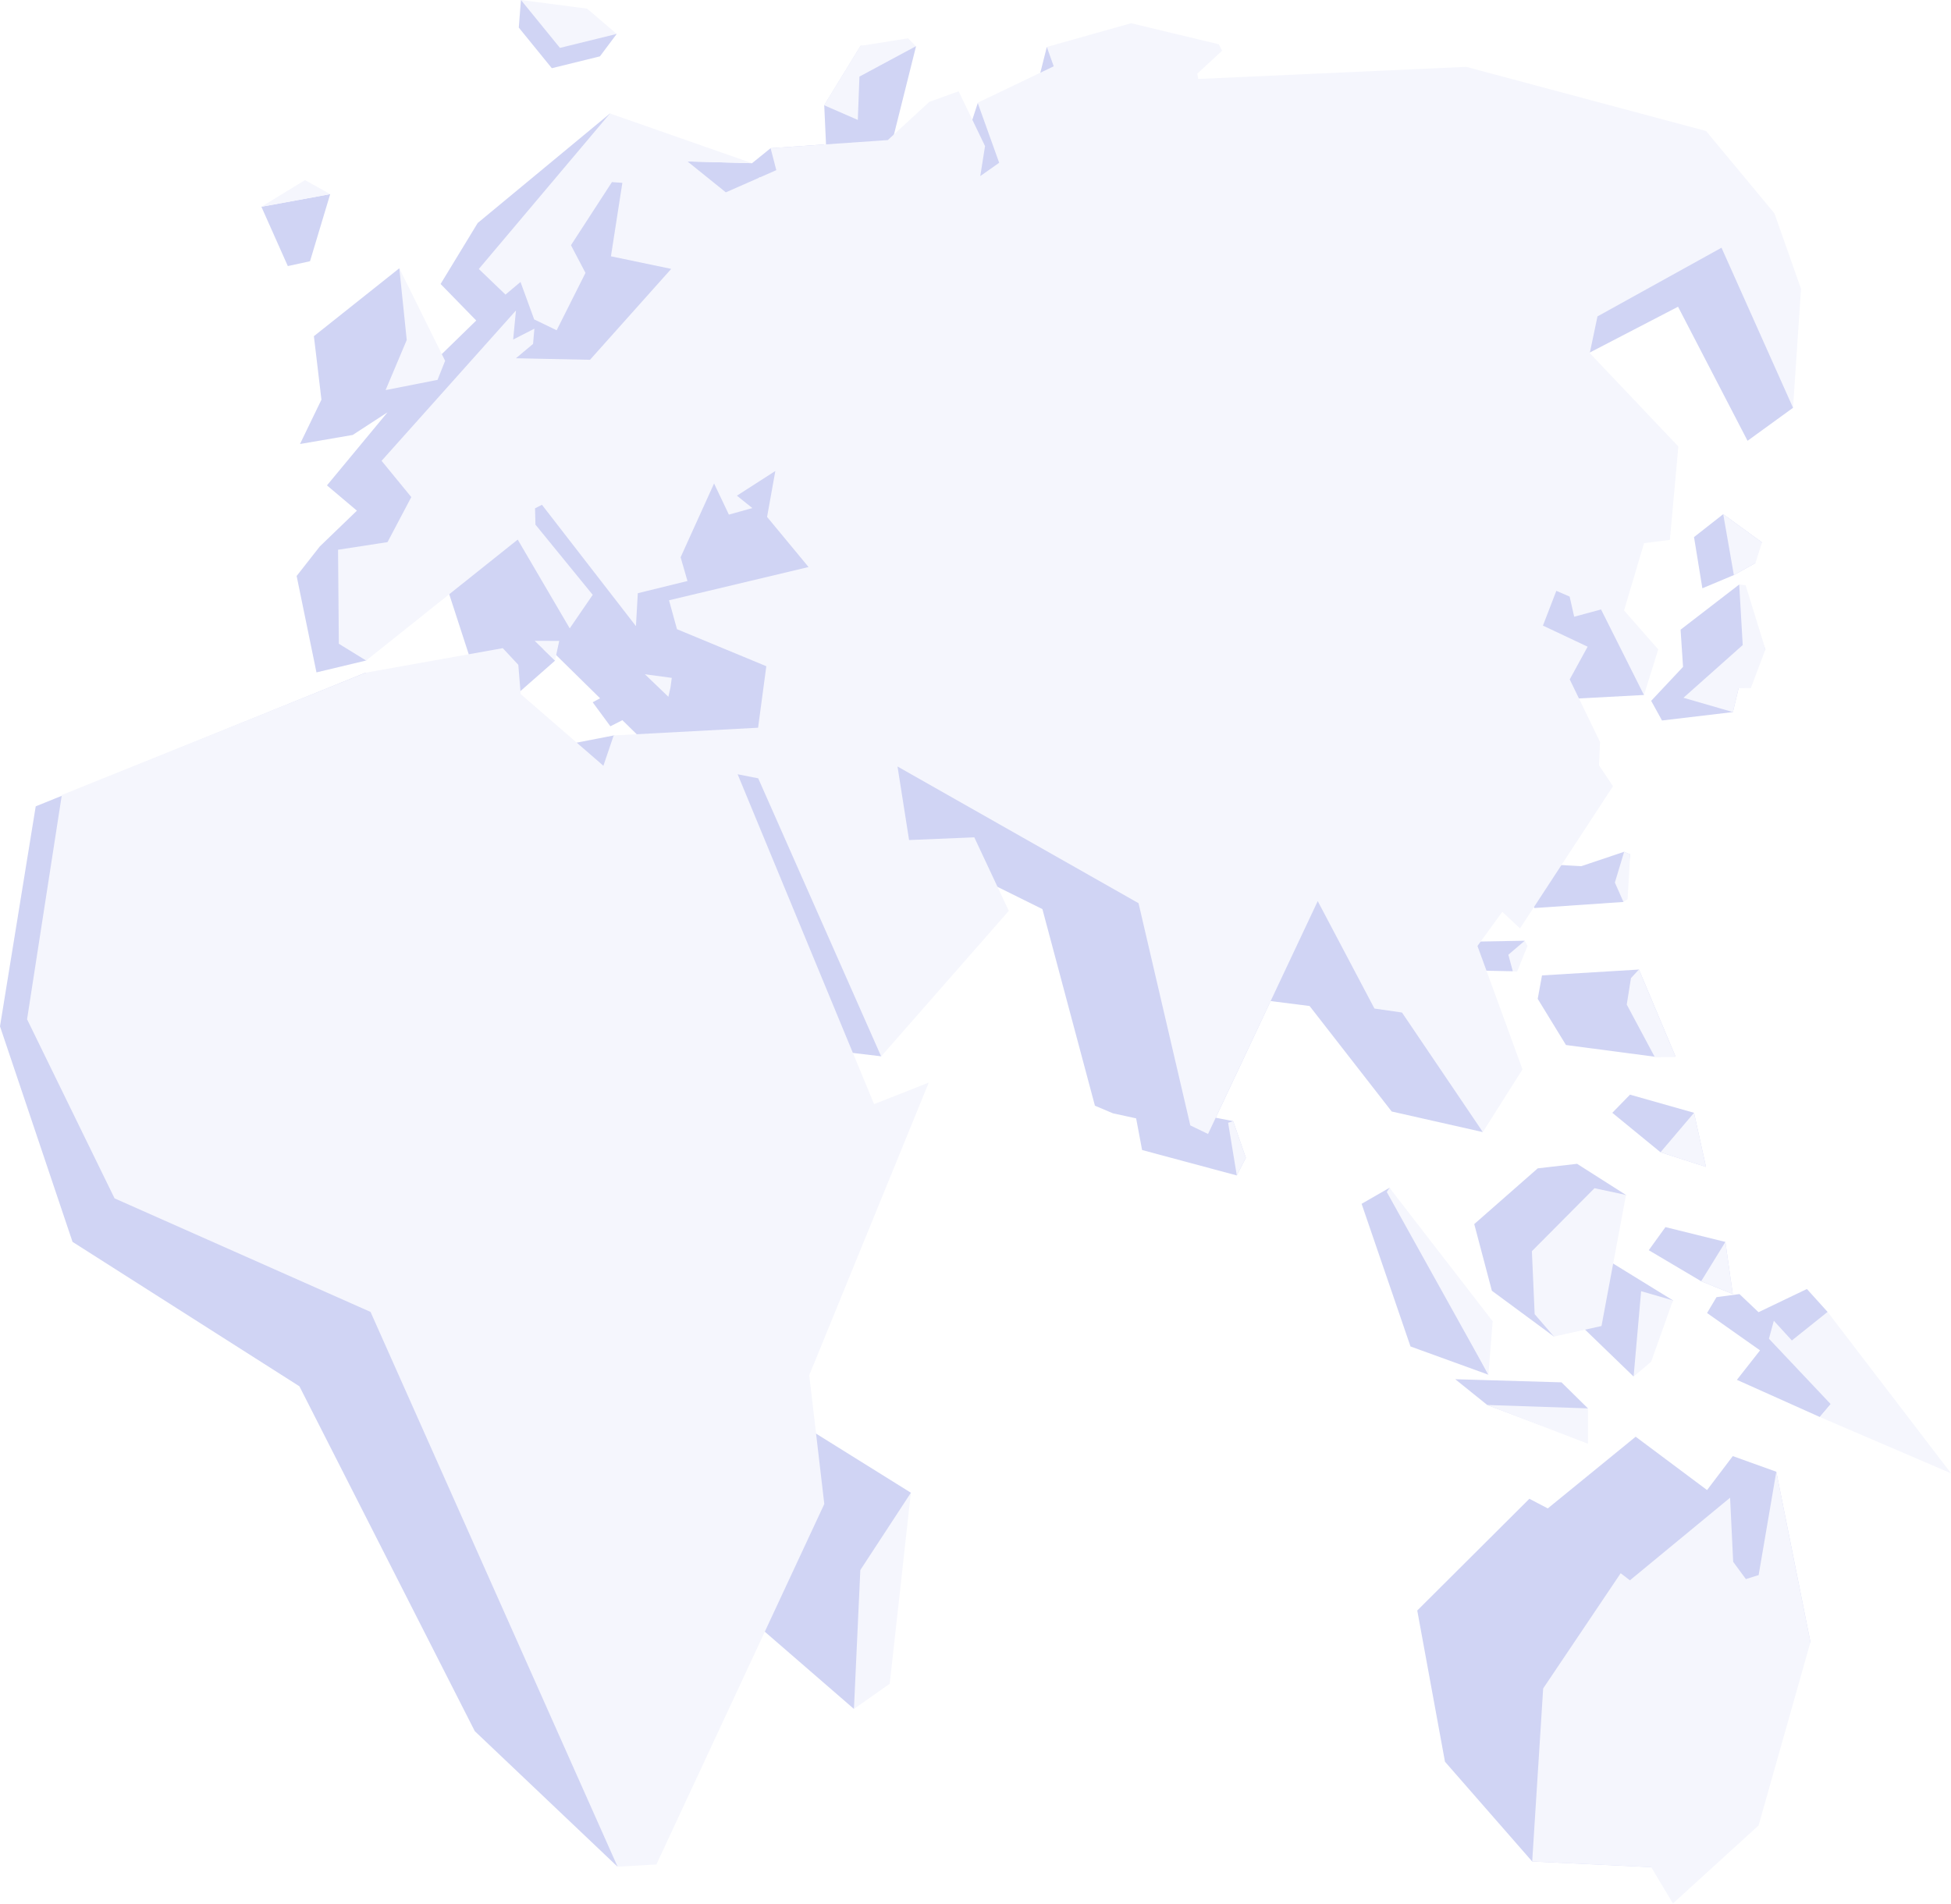
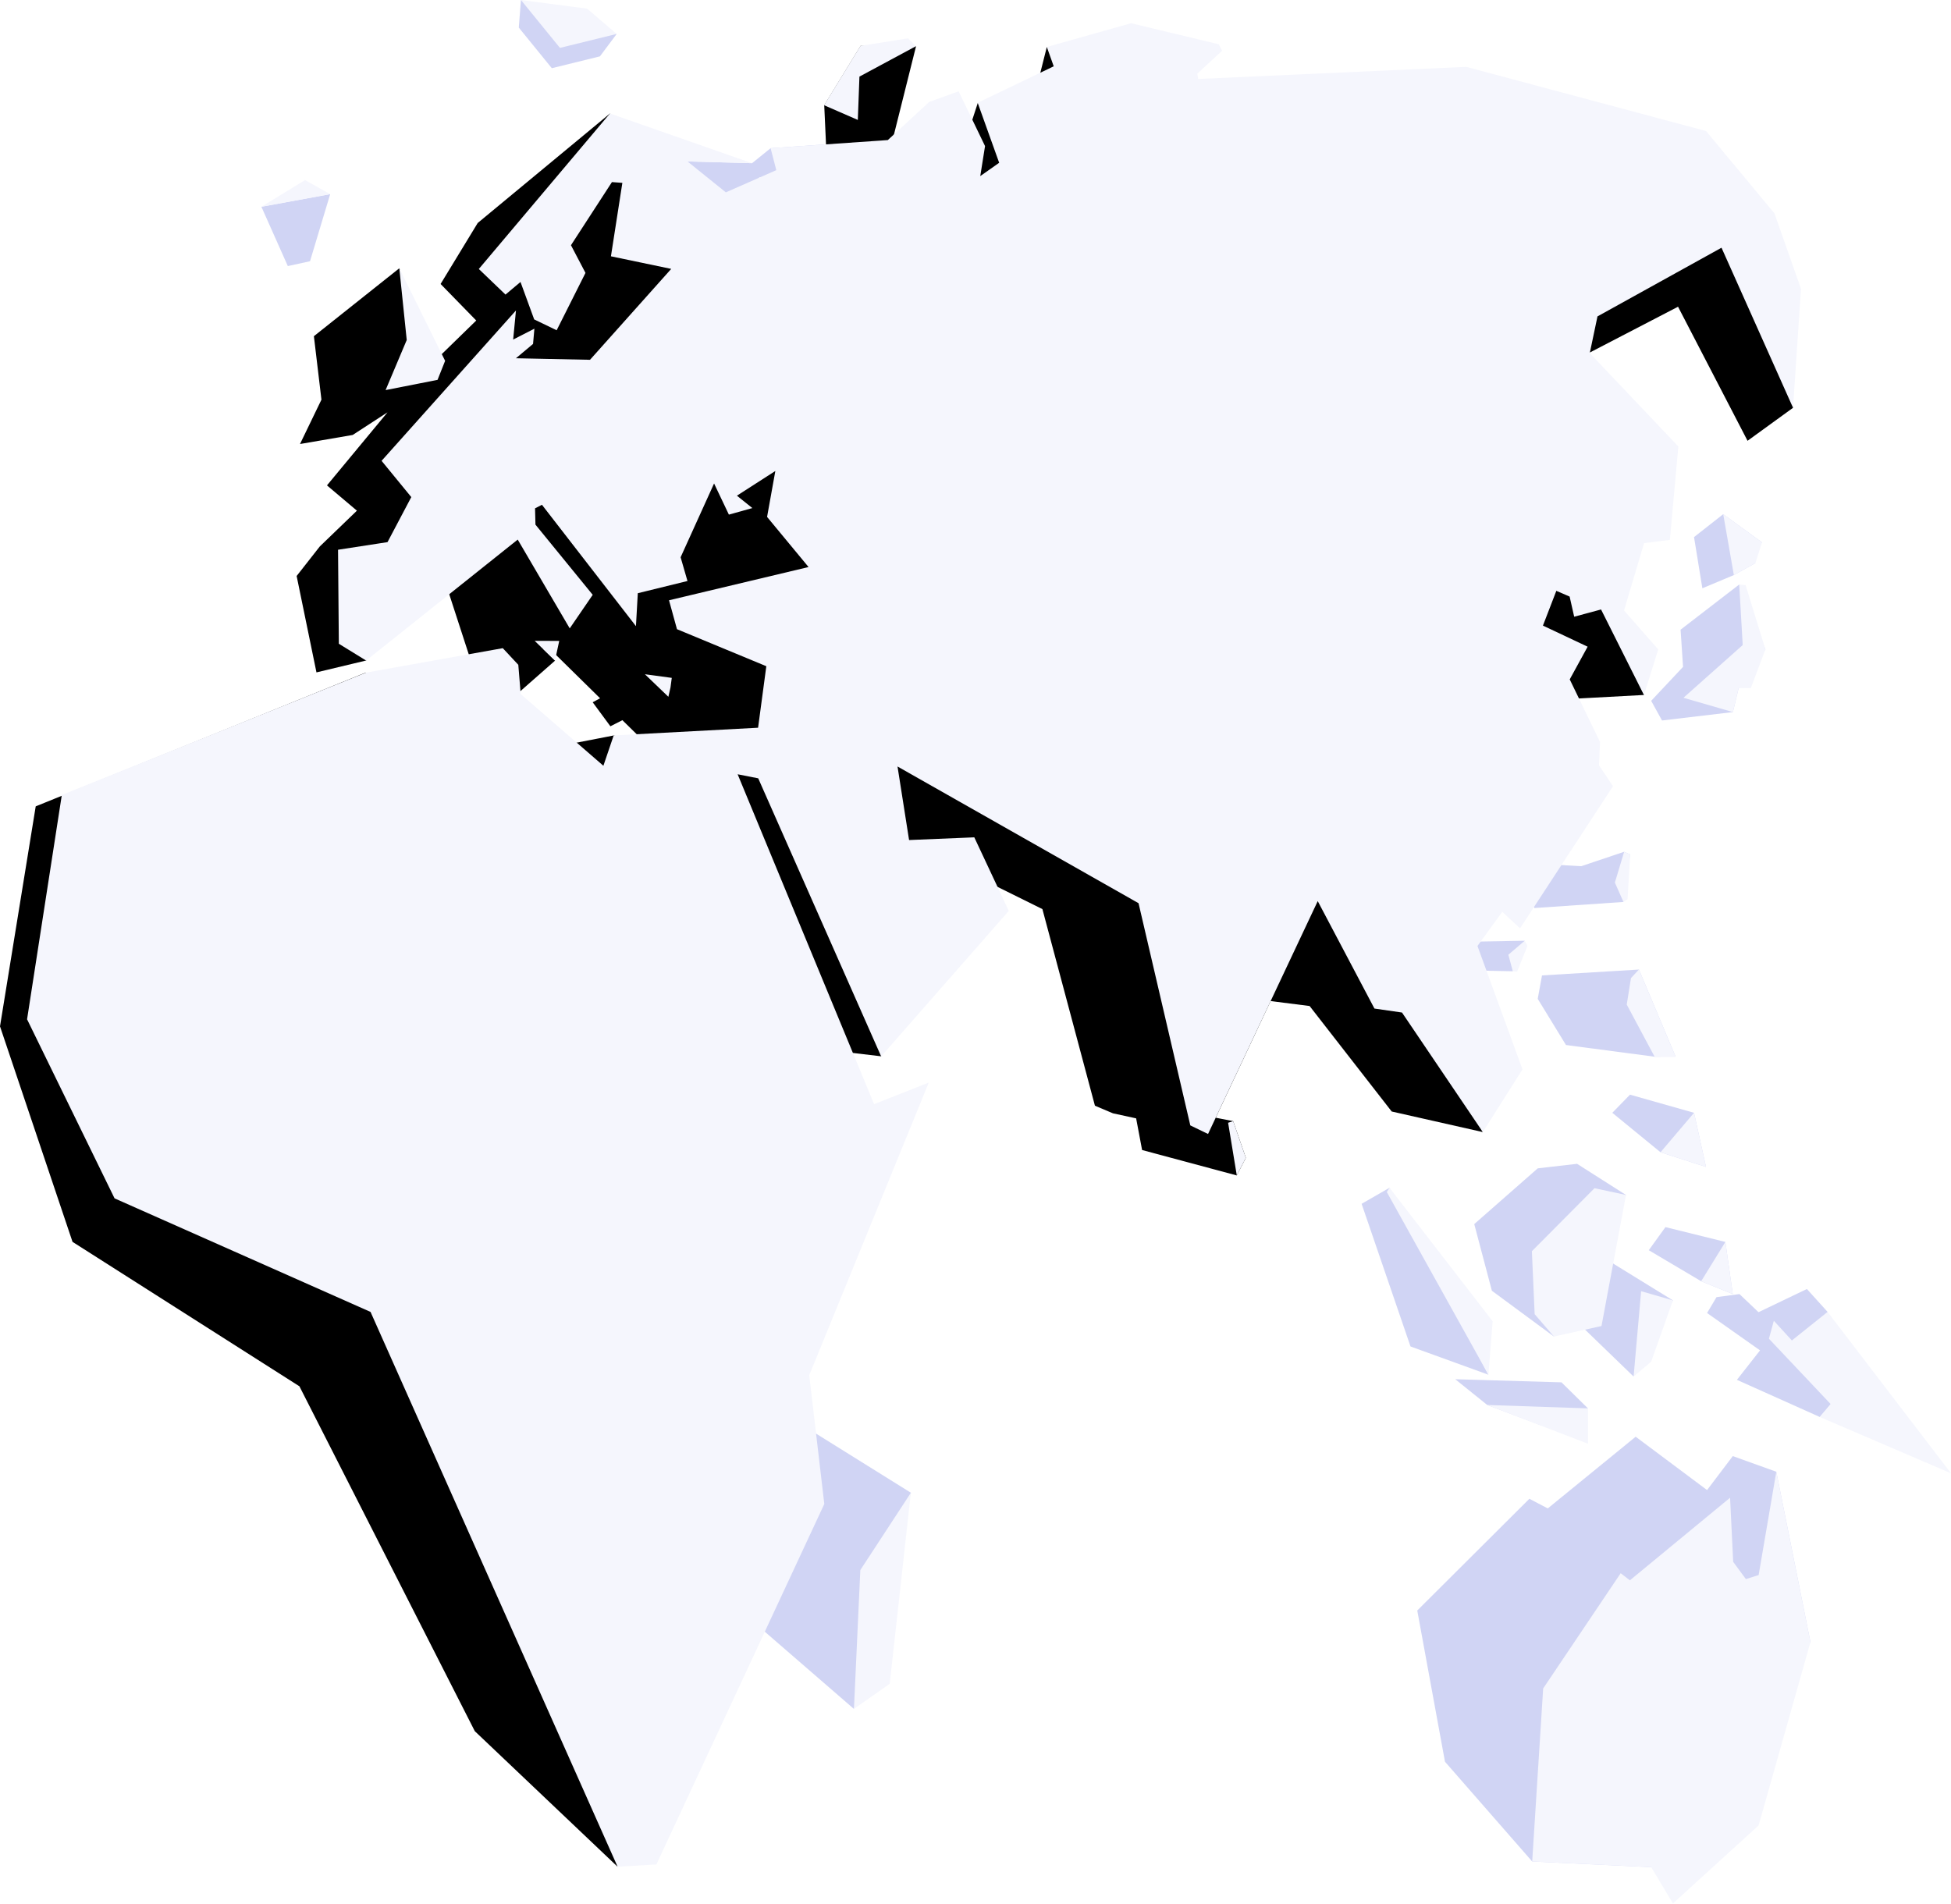
<svg xmlns="http://www.w3.org/2000/svg" viewBox="0 0 568.66 554.85">
-   <path fill="#d0d4f4" d="M432.2 330l-28.14-54 7.33-8.82 5.25 4.28 27.49-36.67-4.13-5.37.31-6-9-16.16 5.3-8.44-13.23-5.44 4-9 3.93 1.48 1.35 5.2 7.94-1.87 8.62 15 30-1.61L469 176.1l-15.65-4 7.63-.86 2.51-24.08-26.25-24.06 2.29-9.47 18.09-7.88 31.48-16.34 20.26 39.08 13.26-9.62-9-52.56-41.94-.51-70.97-16.56-79.27 3.11-.26-1.35 7.33-5.91-1-1.67-22.39-29.73-4.94 19.58L285 30l-6.24 19.14-18.4 7.69.2-.39-1-13.22L267 13.48l-16.16-.1-10.6 17.29 1.28 28-11.82 9.48L195 70.2l1.69 5.66-18.9-42.78L139.24 65l-10.82 17.78 10.39 10.65-12.9 12.57-9.52-27.8L91.49 98l2.2 18.5-6.25 12.93 15.36-2.64 10.15-6.6-17.65 21.3 8.73 7.37-10.81 10.42-6.76 8.62 5.78 28.1 14.47-3.46 18.64-29.45 2-.91L140 201.1l-7.1 6.39 7.11 4.23 21.78-19.15-3.43-3.35 1.1-.86 15.45 15.19-2.16 1.16 5.16 7 3.5-1.78 7.3 7.17-9.81-2.72-80.19 15.55-15.14-.41L121.11 211l-.7-7.56-13.78-7.39-96.22 39L0 299.18 21.14 362l66.13 42.1 51.12 100.53L180 544.14 210.92 420l-4.46-33.23 35.34-75.49-16.17 5.57-41.1-84.85.73-.31 5.11 7.73 1-6.68 36.37 71.74 29.11 3.43-1.59-59.91-19.29.7-3.42-19 71.28 35.3 15.31 57.31 5.25 2.22 6.76 1.47 1.74 9.23 27.6 7.41 2.64-5.14-3.7-10.69-5.08-1 16-34 11.36 1.44L405.64 324zM257 77.41l1.41-7.75-2.41-4.31 1.69-3.35 4.9 12z" />
+   <path fill="#000" d="M432.2 330l-28.14-54 7.33-8.82 5.25 4.28 27.49-36.67-4.13-5.37.31-6-9-16.16 5.3-8.44-13.23-5.44 4-9 3.93 1.48 1.35 5.2 7.94-1.87 8.62 15 30-1.61L469 176.1l-15.65-4 7.63-.86 2.51-24.08-26.25-24.06 2.29-9.47 18.09-7.88 31.48-16.34 20.26 39.08 13.26-9.62-9-52.56-41.94-.51-70.97-16.56-79.27 3.11-.26-1.35 7.33-5.91-1-1.67-22.39-29.73-4.94 19.58L285 30l-6.24 19.14-18.4 7.69.2-.39-1-13.22L267 13.48l-16.16-.1-10.6 17.29 1.28 28-11.82 9.48L195 70.2l1.69 5.66-18.9-42.78L139.24 65l-10.82 17.78 10.39 10.65-12.9 12.57-9.52-27.8L91.49 98l2.2 18.5-6.25 12.93 15.36-2.64 10.15-6.6-17.65 21.3 8.73 7.37-10.81 10.42-6.76 8.62 5.78 28.1 14.47-3.46 18.64-29.45 2-.91L140 201.1l-7.1 6.39 7.11 4.23 21.78-19.15-3.43-3.35 1.1-.86 15.45 15.19-2.16 1.16 5.16 7 3.5-1.78 7.3 7.17-9.81-2.72-80.19 15.55-15.14-.41L121.11 211l-.7-7.56-13.78-7.39-96.22 39L0 299.18 21.14 362l66.13 42.1 51.12 100.53L180 544.14 210.92 420l-4.46-33.23 35.34-75.49-16.17 5.57-41.1-84.85.73-.31 5.11 7.73 1-6.68 36.37 71.74 29.11 3.43-1.59-59.91-19.29.7-3.42-19 71.28 35.3 15.31 57.31 5.25 2.22 6.76 1.47 1.74 9.23 27.6 7.41 2.64-5.14-3.7-10.69-5.08-1 16-34 11.36 1.44L405.64 324zM257 77.41l1.41-7.75-2.41-4.31 1.69-3.35 4.9 12z" />
  <path fill="#d0d4f4" d="M413.19 278.3l1.31 4.26 26.44.56 3.48-8.9-26.39.47-4.84 3.61zM424.16 402.04l9.33 7.51 15.77 5.96 13.58-4.97-7.71-7.59-30.97-.91zM487.62 379.06l-22.33-13.75 8.64-16.98-14.26-9.08-11.46 1.32-18.51 16.25 5.14 19.43 18.09 13.35 5.63-11.07-.2 5.54 17.79 17.19 11.47-22.2zM134.23 195.04l-7.25-.01 5.99 5.09 1.26-5.08zM216.29 436.53l3.4 36.32 29.21 25.3 16.6-63.02-28.97-18.06-20.24 19.46zM210.81 59.12l9.98 3.8.47-11.18 16.69-2.21 2.24-7.42-15.58 1.09-5.41 4.37-18.82-.51 3.32 13.21 7.11-1.15zM174.86 16.43l4.89-6.54L151.84 0l-.63 8.04 9.63 11.84 14.02-3.45zM90.36 76.15l5.88-19.56-20.05 3.68 7.7 17.29 6.47-1.41zM449.45 284.33l-1.25 6.83 8.24 13.46 25.83 3.41 6.12-.02-10.68-25.39-28.26 1.71zM405 346.23l-8.13 4.68 14.25 41.58 22.71 8.24-28.83-54.5zM505.06 424.45l-7.5 9.9-20.81-15.55-25.62 20.9-5.36-2.81-32.68 32.57 8.08 44.08 25.42 29.08 34.68 1.65 46.42-65.58-9.95-49.68-12.68-4.56zM526.66 375.74l-14.1 6.76-5.56-5.28-6.69.9-2.75 4.62L513 393.63l-6.74 8.59 24.16 10.83 3.18-3.75-.91-26.88-6.03-6.68zM477.08 144.96l-18-15.48 17.38 30.97.62-15.49zM460.9 252.49l-13.47-.75-2.74 7.95 2.54 5 25.96-1.77 1.96-13.85-1.76-.78-12.49 4.2zM502.27 149.88l-8.51 6.68 2.43 14.92 9.18-3.85 6.28-3.5-1.59-2.44 3.51-3.58-11.3-8.23zM469.94 324.38l14.05 11.5 13.26 4.27-3.49-15.77-18.66-5.29-5.16 5.29z" />
  <path fill="#d0d4f4" d="M505.06 377.22l-2.16-15.2-17.47-4.32-4.86 6.73 15.27 9.05 9.22 3.74zM506.76 200.6l7.81-11.3-7.64-18.92-17.09 13.17.72 10.84-9.29 9.9 3.16 5.73 20.66-2.45 1.67-6.97z" />
  <path fill="#f5f6fd" d="M432.2 329.99l11.56-18.27-13.12-35.97 7.23-9.96 5.17 4.83 27.1-41.43-4.08-6.12.31-6.77-8.84-18.26 5.22-9.53-13.03-6.15 3.91-10.14 3.87 1.68 1.33 5.87 7.83-2.11 12.51 24.95 4.16-13.31-9.97-11.36 5.84-19.61 7.52-.96 2.47-27.22-25.82-27.22 2.25-10.7 36.15-20.02 20.85 46.66 2.32-34.68-7.74-21.99-19.94-24.01-69.89-18.7-78.13 3.53-.26-1.55 7.22-6.67-.96-1.89-25.57-6.14-24.55 6.92 2.01 5.64-22.17 10.62 6.27 17.5-5.51 3.88 1.39-8.75-7.7-15.97-8.55 3.09-12.09 11.13-34.16 2.37 1.66 6.4-14.71 6.47-11.18-9.01 18.82.51-41.41-14.49-38.23 45.33 7.78 7.46 4.37-3.68 3.99 10.92 6.55 3.16 8.4-16.72-4.23-8.07 11.94-18.4 3.04.22-3.33 21.41 17.57 3.67-23.67 26.5-21.59-.45 4.99-4.18.39-4.44-6.19 3.17.82-8.48-39.17 43.83 8.66 10.57-6.93 13.13-14.42 2.22.23 27.4 7.95 4.9 44.19-35.26 15.16 25.88 6.7-9.78-16.69-20.46-.12-4.75 2.01-1.04 27.4 35.38.54-9.6 14.48-3.56-2-6.92 9.75-21.51 4.32 9.08 6.84-1.91-4.5-3.61 11.2-7.2-2.41 13.39 12.09 14.61-40.67 9.69 2.32 8.43 26.04 10.79-2.4 17.93-42.09 2.25-3 8.84-24.1-20.89-.7-8.54-4.52-4.85-39.92 7.14-88.61 35.65-10.13 65.39 25.5 52.2 74.61 33.1 72.01 161.72 11.31-.66 48.94-105.07-4.39-37.54 34.84-85.3-15.94 6.29L215 225.7l6 1.18 35.83 81.06 37.2-42.42-10.05-21.44-19.01.79-3.37-21.44 70.25 39.85 15.09 64.77 5.17 2.5 31.97-67.88 16.53 31.32 8.03 1.16 23.56 34.84zM512.59 459.13l-3.72 1.17-3.7-5.03-.9-18.69-29.2 24.08-2.69-2.07-22.59 33.59-3.2 50.44 34.68 1.65 6.35 10.58 24.96-22.74 15.11-53.42-9.95-49.68-5.15 30.12zM568.66 429.46l-35.97-47.04-10.41 8.32-5.26-5.74-1.43 5.23 18.01 19.07-3.18 3.75 38.24 16.41zM446.5 364.72l.81 18.36 5.62 6.52 13.86-3.07 7.14-38.2-9.18-1.97-18.25 18.36z" />
  <path fill="#f5f6fd" d="M248.9 498.15l10.42-7.33 6.18-55.69-14.74 22.54-1.86 40.48zM435.07 385.15L405 346.23l-.79 1.24 29.62 53.26 1.24-15.58zM506.76 200.6l3.56-.03 4.25-11.27-5.77-18.71-1.87-.21 1.02 17.65-17.27 15.37 14.41 4.17 1.67-6.97zM127.53 110.73l2.21-5.55-13.35-26.98 2.16 20.91-6.16 14.6 15.14-2.98zM179.75 9.89l-8.63-7.37L151.84 0l11.37 13.96 16.54-4.07zM487.62 379.06l-9.28-2.68-2.19 24.88 5.11-4.32 6.36-17.88zM250.5 22.33l16.45-8.85-2.26-2.31-13.9 2.21-10.6 17.29 9.84 4.29.47-12.63zM462.84 410.54l-29.35-.99 29.35 11.3v-10.31zM88.9 52.5l-12.71 7.77 20.05-3.68-7.34-4.09zM488.39 308.01l-10.68-25.39-2.33 2.49-1.23 7.72 8.12 15.2 6.12-.02zM493.76 324.38l-9.77 11.5 13.26 4.27-3.49-15.77zM513.57 158.11l-11.3-8.23 3.1 17.75 6.28-3.5 1.92-6.02zM357.96 327.28l2.53 15.36 2.64-5.14-3.7-10.69-1.47.47zM475.15 249.07l-1.76-.78-2.7 8.98 2.5 5.65 1.2-.8.76-13.05zM440.94 283.12l1.25.11 3.03-7.51-.8-1.5-4.78 4.08 1.3 4.82zM502.9 362.02l-7.06 11.46 9.22 3.74-2.16-15.2zM155.85 186.81l5.91 5.75 1.24-5.74-7.15-.01zM195.8 197.6l-7.83-1.06 6.84 6.57.62-2.71.37-2.8z" />
</svg>
